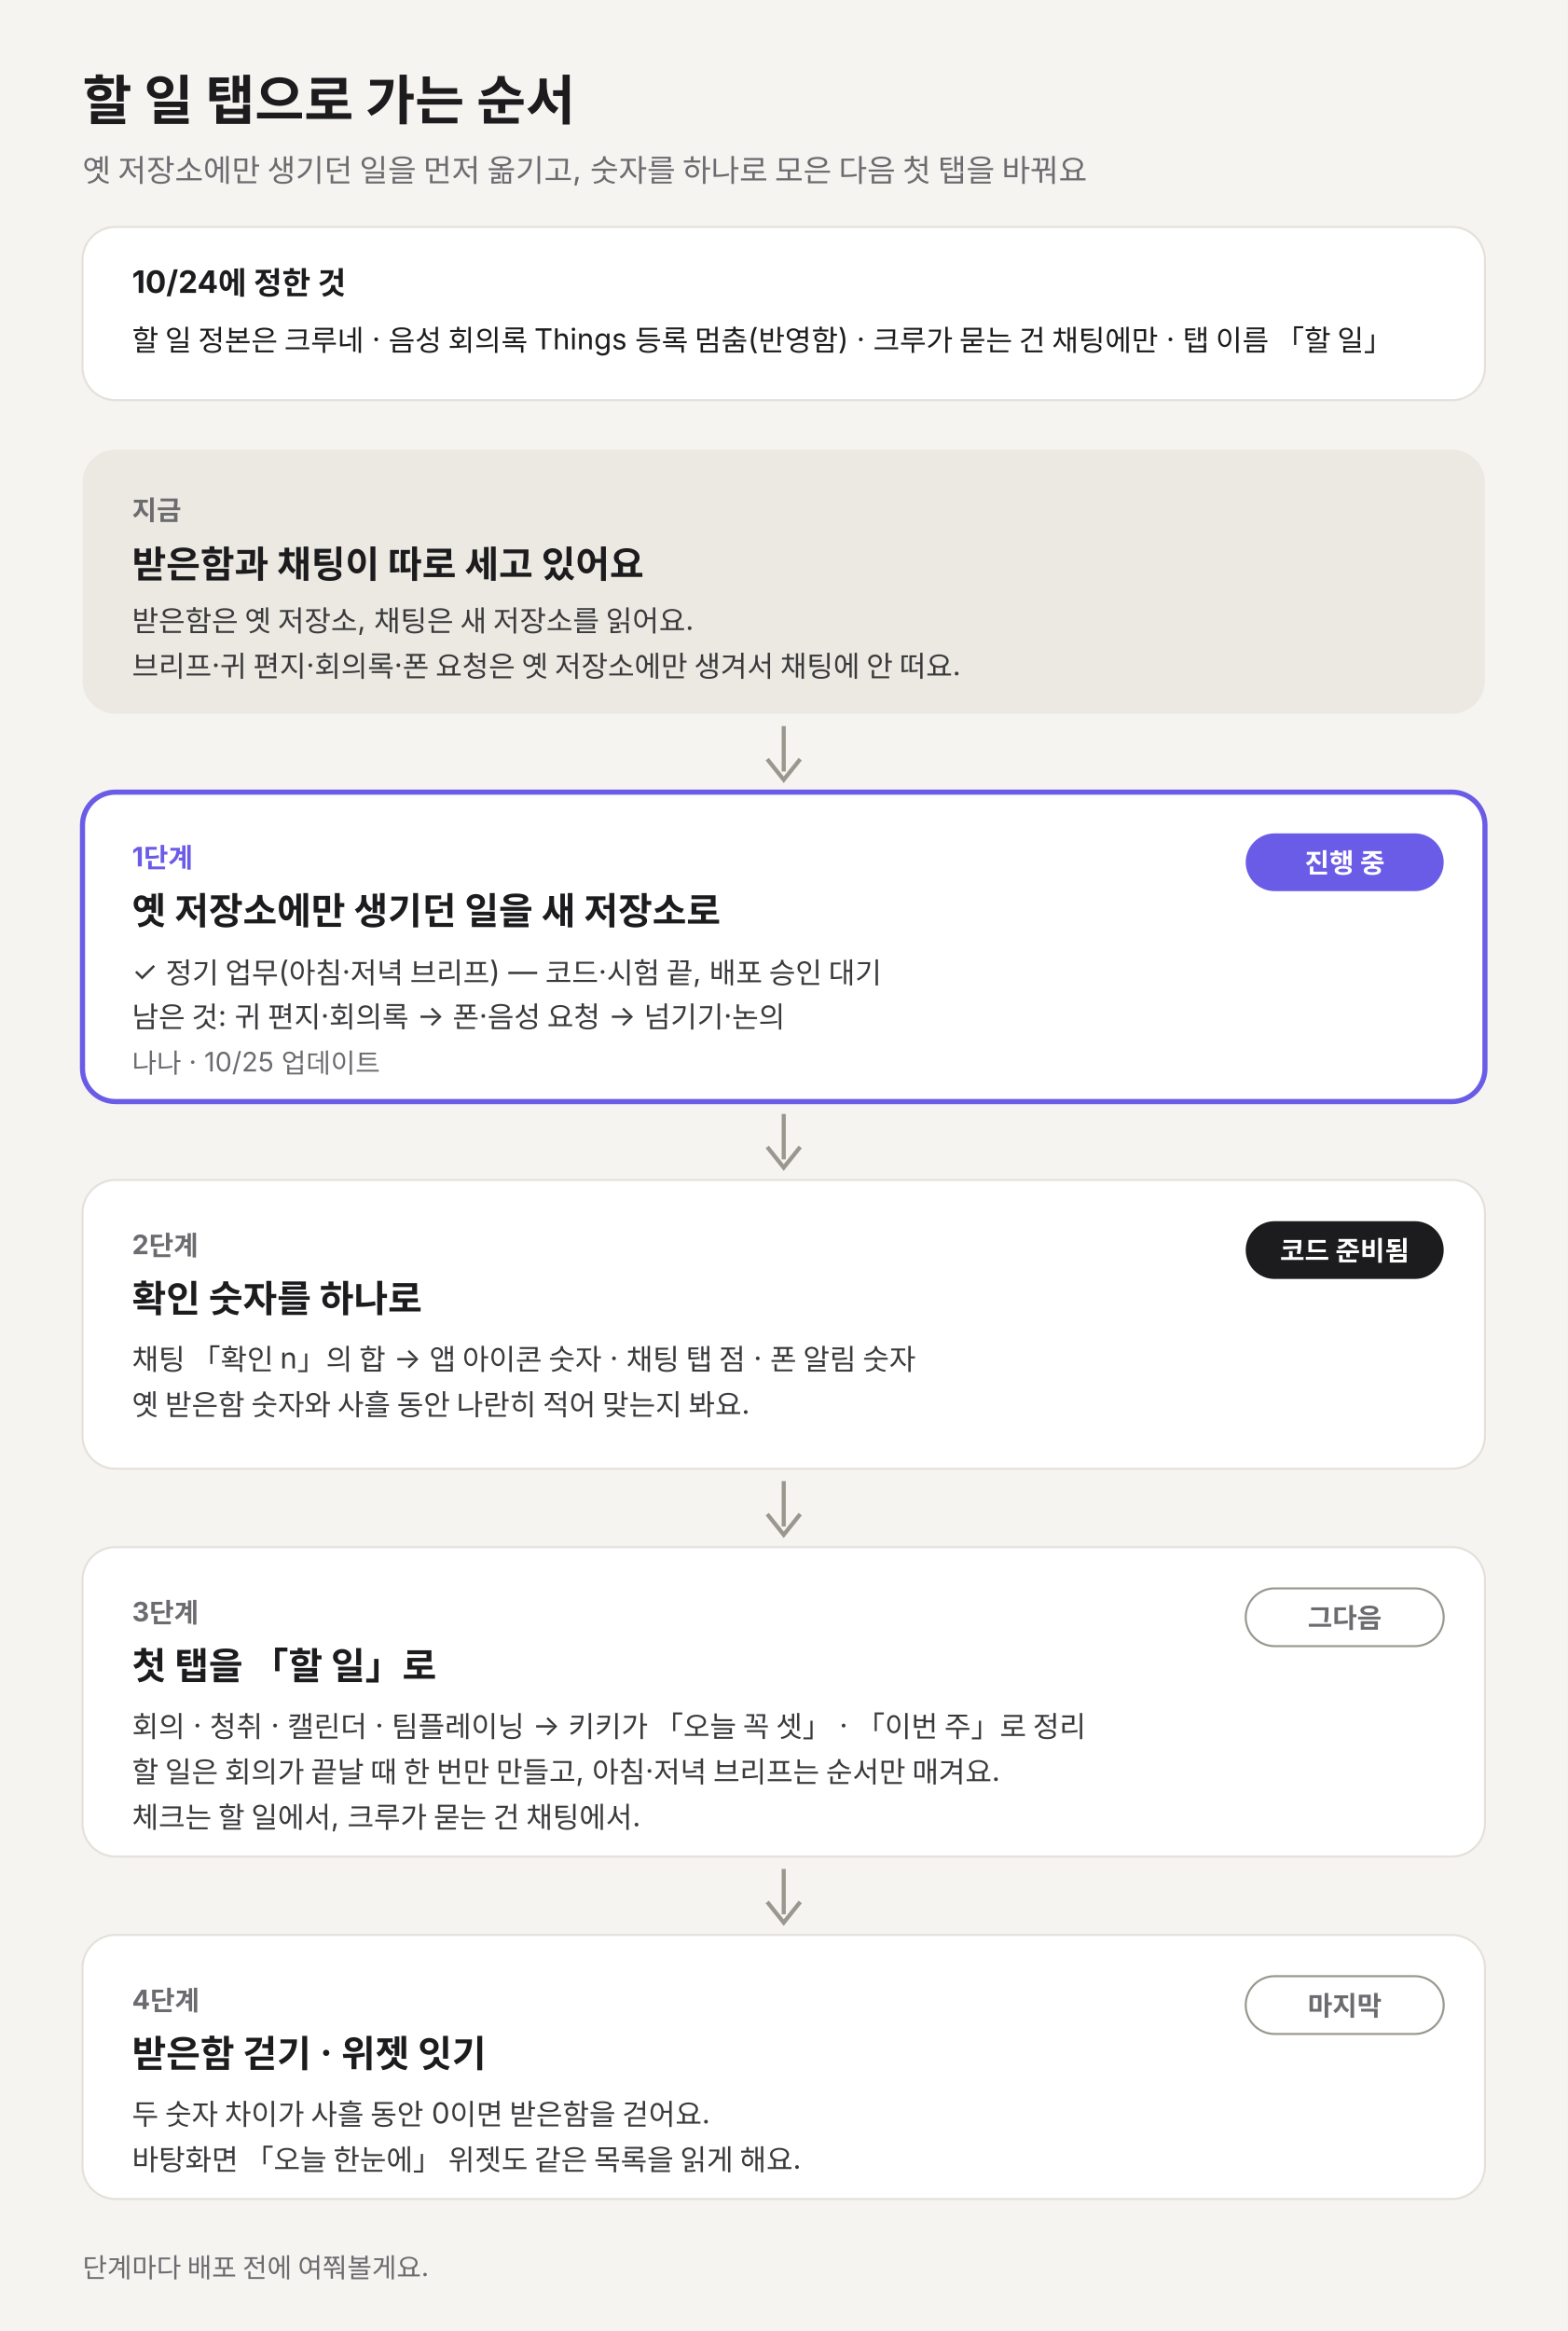
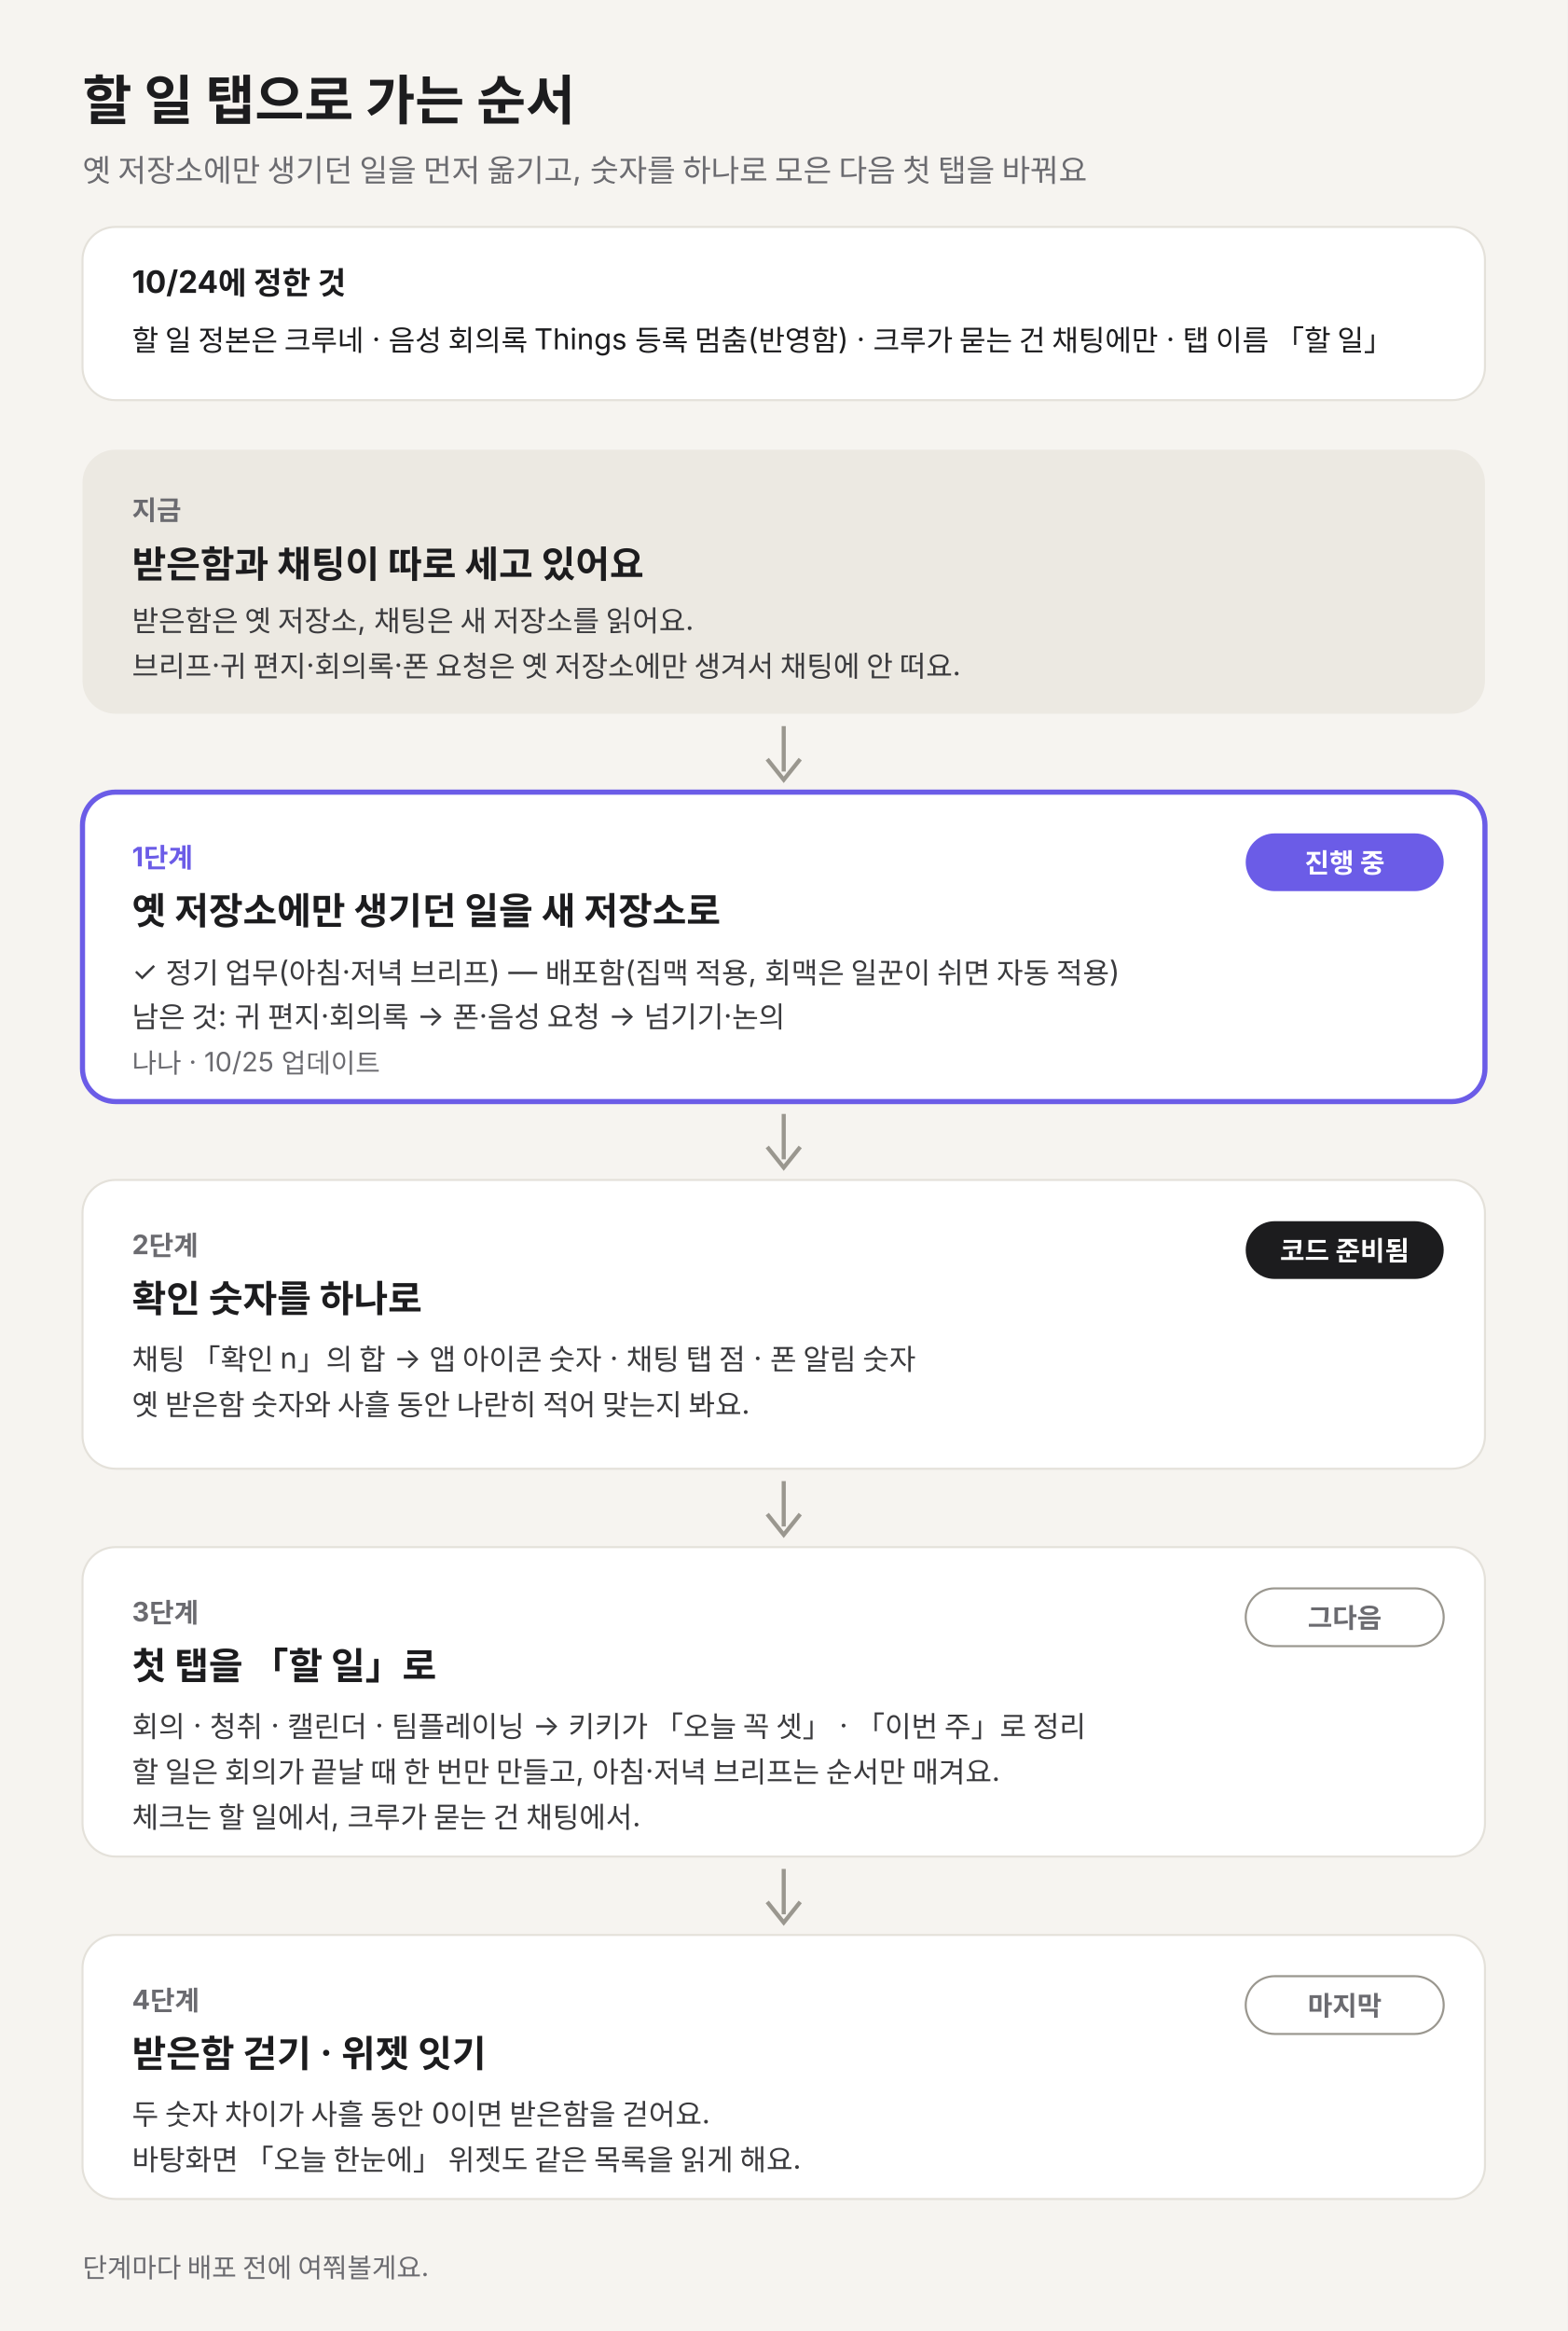
<svg xmlns="http://www.w3.org/2000/svg" viewBox="0 0 760 1130" width="760" height="1130" font-family="-apple-system, 'Apple SD Gothic Neo', 'Noto Sans KR', sans-serif">
  <rect width="760" height="1130" fill="#F6F4F0" />
  <text x="40" y="58" font-size="26" font-weight="700" fill="#1C1C1E">할 일 탭으로 가는 순서</text>
  <text x="40" y="88" font-size="15" fill="#6b6b70">옛 저장소에만 생기던 일을 먼저 옮기고, 숫자를 하나로 모은 다음 첫 탭을 바꿔요</text>
  <rect x="40" y="110" width="680" height="84" rx="16" fill="#FFFFFF" stroke="#E4E1DA" />
  <text x="64" y="142" font-size="15" font-weight="700" fill="#1C1C1E">10/24에 정한 것</text>
  <text x="64" y="170" font-size="14" fill="#1C1C1E">할 일 정본은 크루네 · 음성 회의록 Things 등록 멈춤(반영함) · 크루가 묻는 건 채팅에만 · 탭 이름 「할 일」</text>
  <rect x="40" y="218" width="680" height="128" rx="16" fill="#ECE9E2" />
  <text x="64" y="252" font-size="13" font-weight="700" fill="#6b6b70">지금</text>
  <text x="64" y="280" font-size="18" font-weight="700" fill="#1C1C1E">받은함과 채팅이 따로 세고 있어요</text>
  <text x="64" y="306" font-size="14" fill="#3a3a3d">받은함은 옛 저장소, 채팅은 새 저장소를 읽어요.</text>
  <text x="64" y="328" font-size="14" fill="#3a3a3d">브리프·귀 편지·회의록·폰 요청은 옛 저장소에만 생겨서 채팅에 안 떠요.</text>
  <path d="M380 352 v22" stroke="#9a978f" stroke-width="2" />
  <path d="M372 368 l8 10 l8 -10" fill="none" stroke="#9a978f" stroke-width="2" />
  <rect x="40" y="384" width="680" height="150" rx="16" fill="#FFFFFF" stroke="#6B5CE7" stroke-width="2.5" />
  <rect x="604" y="404" width="96" height="28" rx="14" fill="#6B5CE7" />
  <text x="652" y="423" font-size="13" font-weight="700" fill="#FFFFFF" text-anchor="middle">진행 중</text>
  <text x="64" y="420" font-size="13" font-weight="700" fill="#6B5CE7">1단계</text>
  <text x="64" y="448" font-size="18" font-weight="700" fill="#1C1C1E">옛 저장소에만 생기던 일을 새 저장소로</text>
-   <text x="64" y="476" font-size="14" fill="#3a3a3d">✓ 정기 업무(아침·저녁 브리프) — 코드·시험 끝, 배포 승인 대기</text>
+   <text x="64" y="476" font-size="14" fill="#3a3a3d">✓ 정기 업무(아침·저녁 브리프) — 배포함(집맥 적용, 회맥은 일꾼이 쉬면 자동 적용)</text>
  <text x="64" y="498" font-size="14" fill="#3a3a3d">남은 것: 귀 편지·회의록 → 폰·음성 요청 → 넘기기·논의</text>
  <text x="64" y="520" font-size="13" fill="#6b6b70">나나 · 10/25 업데이트</text>
  <path d="M380 540 v22" stroke="#9a978f" stroke-width="2" />
  <path d="M372 556 l8 10 l8 -10" fill="none" stroke="#9a978f" stroke-width="2" />
  <rect x="40" y="572" width="680" height="140" rx="16" fill="#FFFFFF" stroke="#E4E1DA" />
  <rect x="604" y="592" width="96" height="28" rx="14" fill="#1C1C1E" />
  <text x="652" y="611" font-size="13" font-weight="700" fill="#FFFFFF" text-anchor="middle">코드 준비됨</text>
  <text x="64" y="608" font-size="13" font-weight="700" fill="#6b6b70">2단계</text>
  <text x="64" y="636" font-size="18" font-weight="700" fill="#1C1C1E">확인 숫자를 하나로</text>
  <text x="64" y="664" font-size="14" fill="#3a3a3d">채팅 「확인 n」의 합 → 앱 아이콘 숫자 · 채팅 탭 점 · 폰 알림 숫자</text>
  <text x="64" y="686" font-size="14" fill="#3a3a3d">옛 받은함 숫자와 사흘 동안 나란히 적어 맞는지 봐요.</text>
  <path d="M380 718 v22" stroke="#9a978f" stroke-width="2" />
  <path d="M372 734 l8 10 l8 -10" fill="none" stroke="#9a978f" stroke-width="2" />
  <rect x="40" y="750" width="680" height="150" rx="16" fill="#FFFFFF" stroke="#E4E1DA" />
  <rect x="604" y="770" width="96" height="28" rx="14" fill="#FFFFFF" stroke="#9a978f" />
  <text x="652" y="789" font-size="13" font-weight="700" fill="#6b6b70" text-anchor="middle">그다음</text>
  <text x="64" y="786" font-size="13" font-weight="700" fill="#6b6b70">3단계</text>
  <text x="64" y="814" font-size="18" font-weight="700" fill="#1C1C1E">첫 탭을 「할 일」로</text>
  <text x="64" y="842" font-size="14" fill="#3a3a3d">회의 · 청취 · 캘린더 · 팀플레이닝 → 키키가 「오늘 꼭 셋」 · 「이번 주」로 정리</text>
  <text x="64" y="864" font-size="14" fill="#3a3a3d">할 일은 회의가 끝날 때 한 번만 만들고, 아침·저녁 브리프는 순서만 매겨요.</text>
  <text x="64" y="886" font-size="14" fill="#3a3a3d">체크는 할 일에서, 크루가 묻는 건 채팅에서.</text>
  <path d="M380 906 v22" stroke="#9a978f" stroke-width="2" />
  <path d="M372 922 l8 10 l8 -10" fill="none" stroke="#9a978f" stroke-width="2" />
  <rect x="40" y="938" width="680" height="128" rx="16" fill="#FFFFFF" stroke="#E4E1DA" />
  <rect x="604" y="958" width="96" height="28" rx="14" fill="#FFFFFF" stroke="#9a978f" />
  <text x="652" y="977" font-size="13" font-weight="700" fill="#6b6b70" text-anchor="middle">마지막</text>
  <text x="64" y="974" font-size="13" font-weight="700" fill="#6b6b70">4단계</text>
  <text x="64" y="1002" font-size="18" font-weight="700" fill="#1C1C1E">받은함 걷기 · 위젯 잇기</text>
  <text x="64" y="1030" font-size="14" fill="#3a3a3d">두 숫자 차이가 사흘 동안 0이면 받은함을 걷어요.</text>
  <text x="64" y="1052" font-size="14" fill="#3a3a3d">바탕화면 「오늘 한눈에」 위젯도 같은 목록을 읽게 해요.</text>
  <text x="40" y="1104" font-size="13" fill="#6b6b70">단계마다 배포 전에 여쭤볼게요.</text>
</svg>
